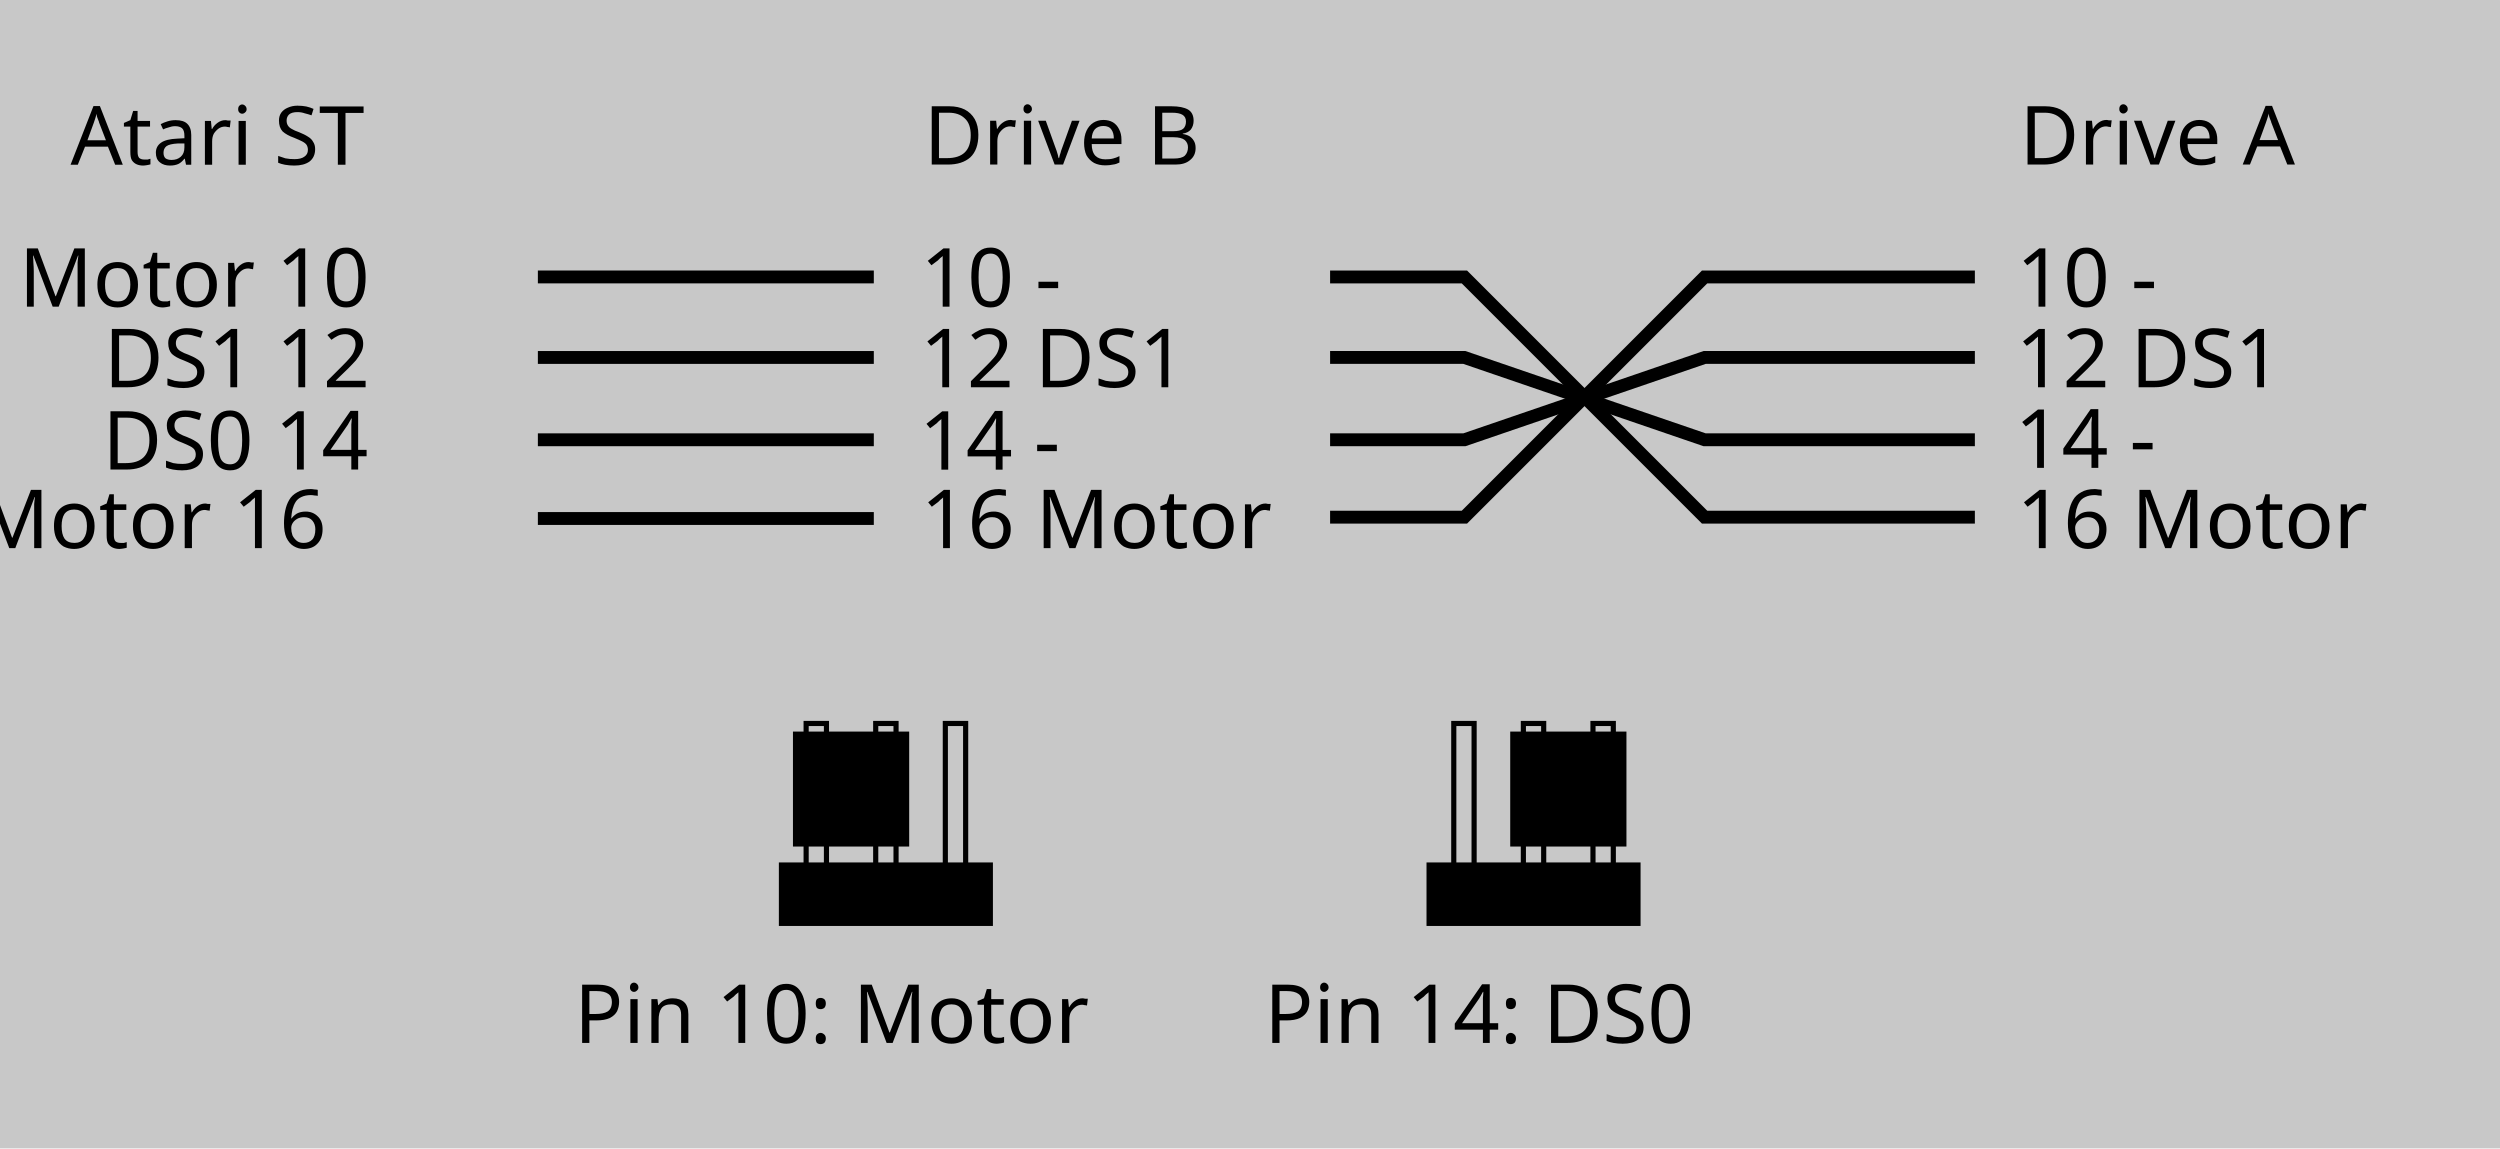
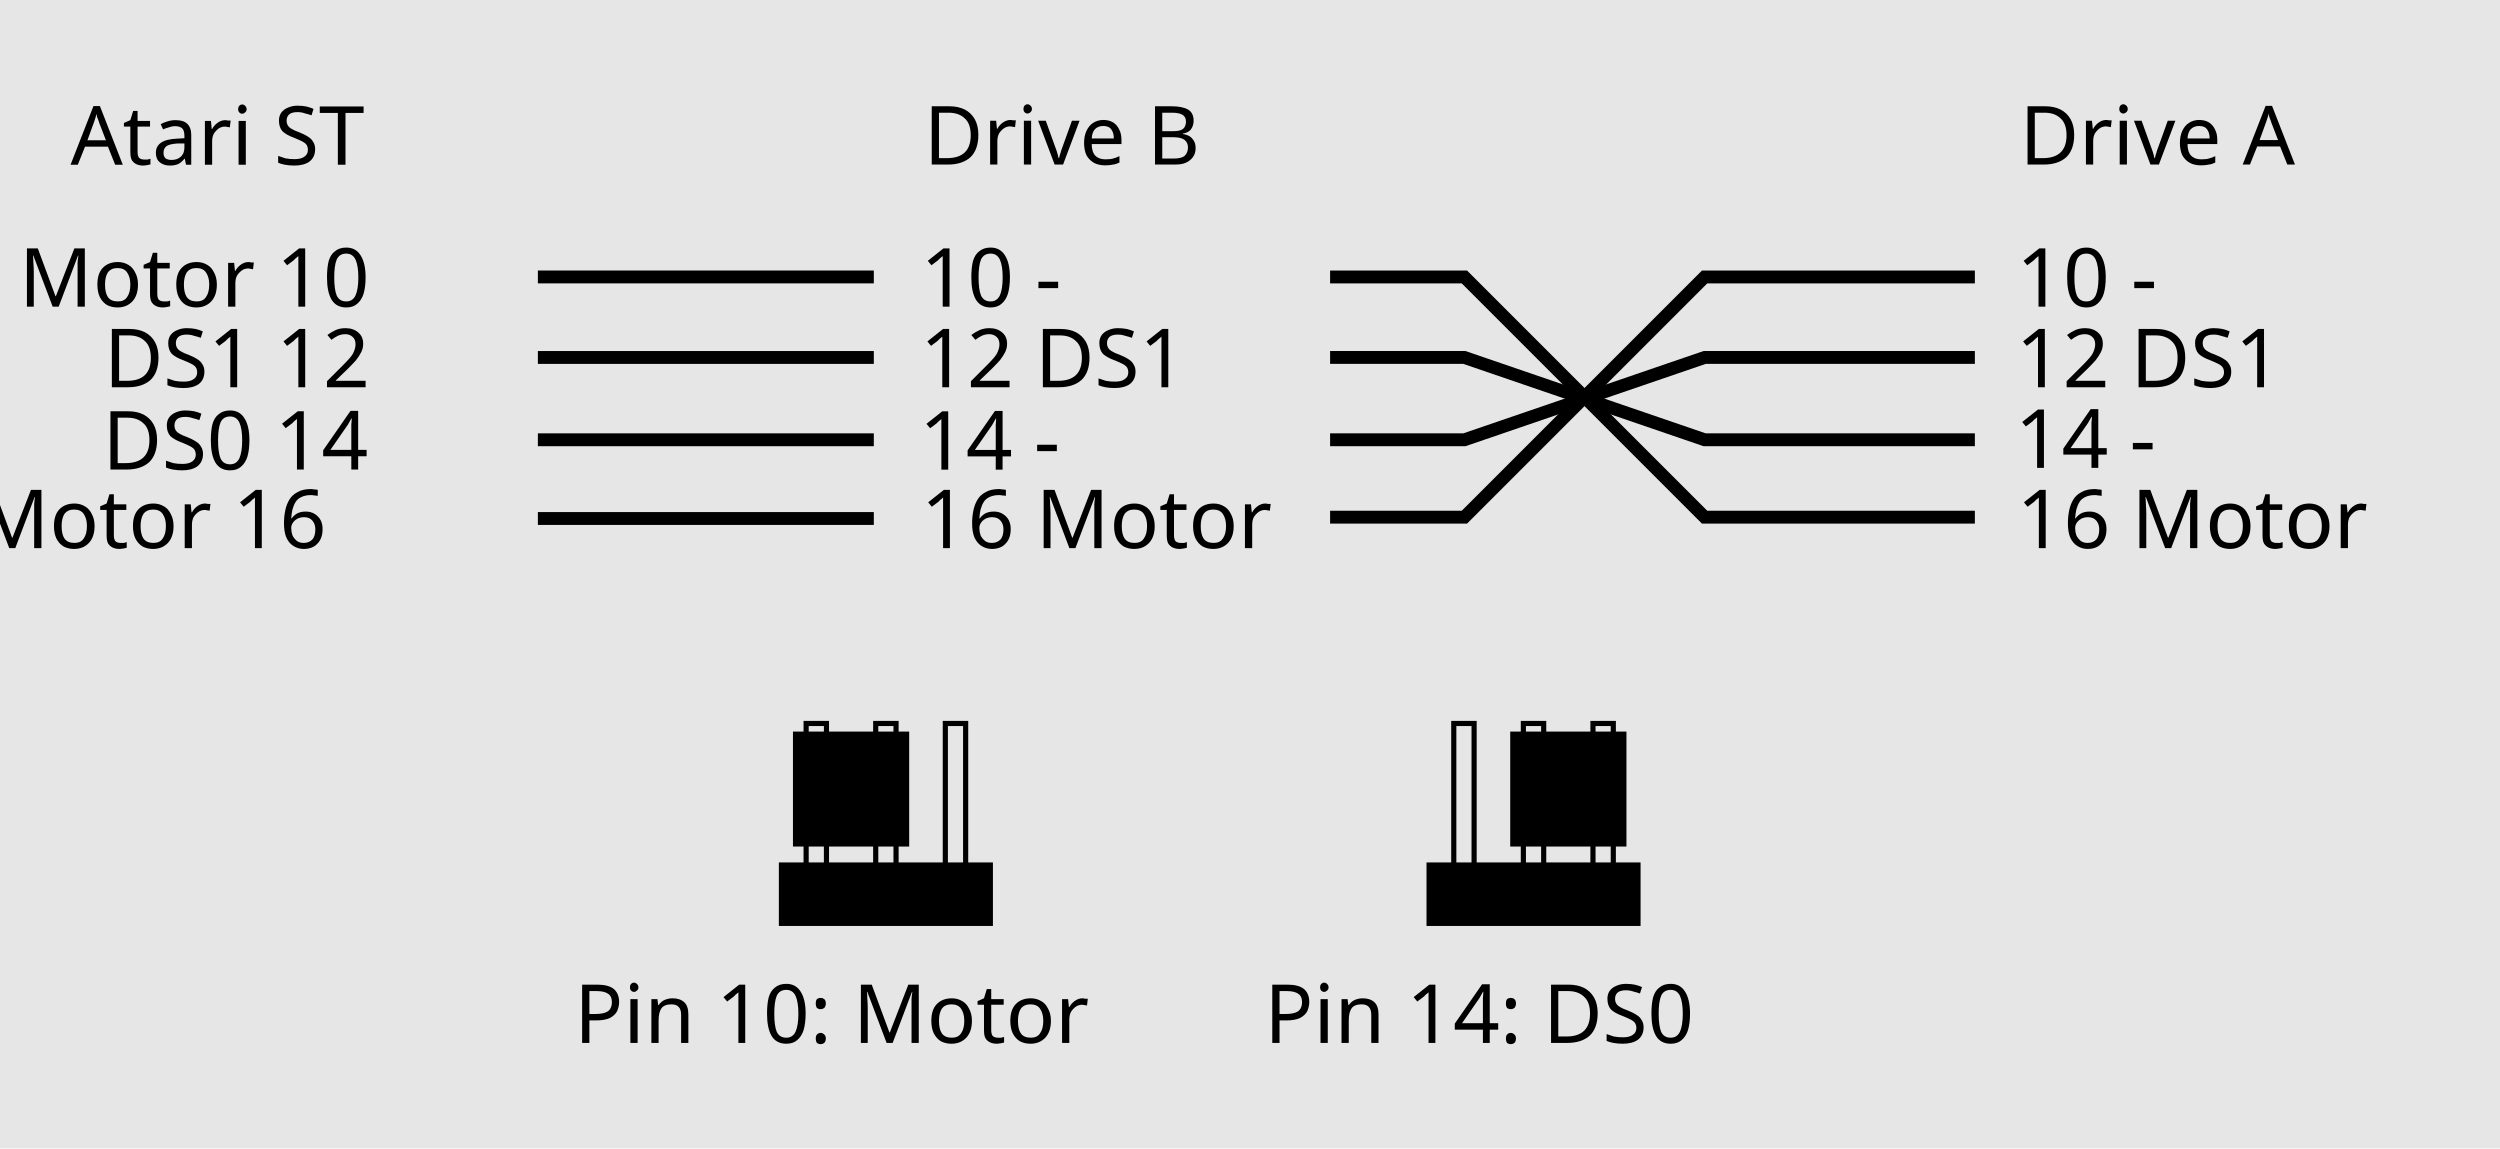
<svg xmlns="http://www.w3.org/2000/svg" width="97.182mm" height="44.641mm" viewBox="0 0 97.182 44.641" version="1.1" id="svg1">
  <defs id="defs1" />
  <g id="layer1" transform="translate(-2.835475,-47.5835)">
-     <rect style="fill:#c8c8c8;fill-opacity:1;stroke:none;stroke-width:0.2" id="rect1" width="97.182" height="44.641" x="2.835" y="47.584" />
+     <rect style="fill:#e6e6e6;fill-opacity:1;stroke:none;stroke-width:0.2" id="rect1" width="97.182" height="44.641" x="2.835" y="47.584" />
    <text xml:space="preserve" style="font-family:sans-serif;font-size:3.175px;text-align:end;writing-mode:lr-tb;direction:ltr;text-anchor:end;fill:#000000;stroke-width:0.265" x="21.335" y="59.502" id="text1-1">
      <tspan id="tspan1-87" style="text-align:end;text-anchor:end;stroke-width:0.265" x="21.335" y="59.502">Motor 10</tspan>
    </text>
    <text xml:space="preserve" style="font-family:sans-serif;font-size:3.175px;text-align:start;writing-mode:lr-tb;direction:ltr;text-anchor:start;fill:#000000;stroke-width:0.265" x="38.743" y="53.978" id="text1-1-0">
      <tspan id="tspan1-87-23" style="text-align:start;text-anchor:start;stroke-width:0.265" x="38.743" y="53.978">Drive B</tspan>
    </text>
    <text xml:space="preserve" style="font-family:sans-serif;font-size:3.175px;text-align:end;writing-mode:lr-tb;direction:ltr;text-anchor:end;fill:#000000;stroke-width:0.265" x="21.125" y="53.987" id="text1-1-0-8">
      <tspan id="tspan1-87-23-5" style="text-align:end;text-anchor:end;stroke-width:0.265" x="21.125" y="53.987">Atari ST</tspan>
    </text>
    <text xml:space="preserve" style="font-family:sans-serif;font-size:3.175px;text-align:start;writing-mode:lr-tb;direction:ltr;text-anchor:start;fill:#000000;stroke-width:0.265" x="81.338" y="53.978" id="text1-1-0-6">
      <tspan id="tspan1-87-23-7" style="text-align:start;text-anchor:start;stroke-width:0.265" x="81.338" y="53.978">Drive A</tspan>
    </text>
    <text xml:space="preserve" style="font-family:sans-serif;font-size:3.175px;text-align:end;writing-mode:lr-tb;direction:ltr;text-anchor:end;fill:#000000;stroke-width:0.265" x="21.331" y="62.636" id="text1-1-2">
      <tspan id="tspan1-87-9" style="text-align:end;text-anchor:end;stroke-width:0.265" x="21.331" y="62.636">DS1 12</tspan>
    </text>
    <text xml:space="preserve" style="font-family:sans-serif;font-size:3.175px;text-align:end;writing-mode:lr-tb;direction:ltr;text-anchor:end;fill:#000000;stroke-width:0.265" x="21.279" y="65.834" id="text1-1-5">
      <tspan id="tspan1-87-8" style="text-align:end;text-anchor:end;stroke-width:0.265" x="21.279" y="65.834">DS0 14</tspan>
    </text>
    <g id="g1" transform="translate(-33.09764,9.371652)">
      <text xml:space="preserve" style="font-family:sans-serif;font-size:3.175px;text-align:end;writing-mode:lr-tb;direction:ltr;text-anchor:end;fill:#000000;stroke-width:0.265" x="54.395" y="59.52" id="text1-1-22">
        <tspan id="tspan1-87-7" style="text-align:end;text-anchor:end;stroke-width:0.265" x="54.395" y="59.52">Motor 16</tspan>
      </text>
    </g>
    <text xml:space="preserve" style="font-family:sans-serif;font-size:3.175px;text-align:start;writing-mode:lr-tb;direction:ltr;text-anchor:start;fill:#000000;stroke-width:0.265" x="81.218" y="59.502" id="text1-1-54">
      <tspan id="tspan1-87-2" style="stroke-width:0.265" x="81.218" y="59.502">10 -</tspan>
    </text>
    <text xml:space="preserve" style="font-family:sans-serif;font-size:3.175px;text-align:start;writing-mode:lr-tb;direction:ltr;text-anchor:start;fill:#000000;stroke-width:0.265" x="81.2" y="62.636" id="text1-1-2-1">
      <tspan id="tspan1-87-9-9" style="stroke-width:0.265" x="81.2" y="62.636">12 DS1</tspan>
    </text>
    <text xml:space="preserve" style="font-family:sans-serif;font-size:3.175px;text-align:start;writing-mode:lr-tb;direction:ltr;text-anchor:start;fill:#000000;stroke-width:0.265" x="81.165" y="65.767" id="text1-1-5-2">
      <tspan id="tspan1-87-8-4" style="stroke-width:0.265" x="81.165" y="65.767">14 -</tspan>
    </text>
    <g id="g2" transform="translate(42.5367,9.371652)">
      <text xml:space="preserve" style="font-family:sans-serif;font-size:3.175px;text-align:start;writing-mode:lr-tb;direction:ltr;text-anchor:start;fill:#000000;stroke-width:0.265" x="38.697" y="59.52" id="text1-1-22-5">
        <tspan id="tspan1-87-7-8" style="stroke-width:0.265" x="38.697" y="59.52">16 Motor</tspan>
      </text>
    </g>
    <text xml:space="preserve" style="font-family:sans-serif;font-size:3.175px;text-align:start;writing-mode:lr-tb;direction:ltr;text-anchor:start;fill:#000000;stroke-width:0.265" x="38.622" y="59.502" id="text1-1-54-9">
      <tspan id="tspan1-87-2-4" style="stroke-width:0.265" x="38.622" y="59.502">10 -</tspan>
    </text>
    <text xml:space="preserve" style="font-family:sans-serif;font-size:3.175px;text-align:start;writing-mode:lr-tb;direction:ltr;text-anchor:start;fill:#000000;stroke-width:0.265" x="38.604" y="62.636" id="text1-1-2-1-7">
      <tspan id="tspan1-87-9-9-0" style="stroke-width:0.265" x="38.604" y="62.636">12 DS1</tspan>
    </text>
    <text xml:space="preserve" style="font-family:sans-serif;font-size:3.175px;text-align:start;writing-mode:lr-tb;direction:ltr;text-anchor:start;fill:#000000;stroke-width:0.265" x="38.569" y="65.837" id="text1-1-5-2-1">
      <tspan id="tspan1-87-8-4-1" style="stroke-width:0.265" x="38.569" y="65.837">14 -</tspan>
    </text>
    <g id="g2-5" transform="translate(-0.05902581,9.371652)">
      <text xml:space="preserve" style="font-family:sans-serif;font-size:3.175px;text-align:start;writing-mode:lr-tb;direction:ltr;text-anchor:start;fill:#000000;stroke-width:0.265" x="38.697" y="59.52" id="text1-1-22-5-2">
        <tspan id="tspan1-87-7-8-2" style="stroke-width:0.265" x="38.697" y="59.52">16 Motor</tspan>
      </text>
    </g>
    <path style="fill:none;stroke:#000000;stroke-width:0.5" d="M 23.744,58.349 H 36.803" id="path2" />
    <path style="fill:none;stroke:#000000;stroke-width:0.5" d="M 23.744,61.479 H 36.803" id="path2-0" />
    <path style="fill:none;stroke:#000000;stroke-width:0.5" d="M 23.744,64.679 H 36.803" id="path2-3" />
    <path style="fill:none;stroke:#000000;stroke-width:0.5" d="M 23.744,67.739 H 36.803" id="path2-4" />
    <rect style="fill:none;stroke:#000000;stroke-width:0.2;stroke-dasharray:none" id="rect3" width="0.79" height="7.506" x="34.172" y="75.707" />
    <rect style="fill:none;stroke:#000000;stroke-width:0.2;stroke-dasharray:none" id="rect3-3" width="0.79" height="7.506" x="36.877" y="75.707" />
    <rect style="fill:none;stroke:#000000;stroke-width:0.2;stroke-dasharray:none" id="rect3-1" width="0.79" height="7.506" x="39.583" y="75.707" />
    <text xml:space="preserve" style="font-family:sans-serif;font-size:3.175px;text-align:center;writing-mode:lr-tb;direction:ltr;text-anchor:middle;fill:#000000;stroke-width:0.265" x="37.222" y="88.123" id="text1-1-0-3">
      <tspan id="tspan1-87-23-2" style="text-align:center;text-anchor:middle;stroke-width:0.265" x="37.222" y="88.123">Pin 10: Motor</tspan>
    </text>
    <rect style="fill:#000000;fill-opacity:1;stroke:none;stroke-width:0.2;stroke-dasharray:none" id="rect4" width="4.518" height="4.469" x="33.66" y="76.022" />
    <rect style="fill:#000000;fill-opacity:1;stroke:none;stroke-width:0.2;stroke-dasharray:none" id="rect4-3" width="4.518" height="4.469" x="61.542" y="76.022" />
    <rect style="fill:#000000;fill-opacity:1;stroke:none;stroke-width:0.2;stroke-dasharray:none" id="rect5" width="8.321" height="2.469" x="33.112" y="81.109" />
    <rect style="fill:none;stroke:#000000;stroke-width:0.2;stroke-dasharray:none" id="rect3-36" width="0.79" height="7.506" x="59.348" y="75.707" />
    <rect style="fill:none;stroke:#000000;stroke-width:0.2;stroke-dasharray:none" id="rect3-3-9" width="0.79" height="7.506" x="62.053" y="75.707" />
    <rect style="fill:none;stroke:#000000;stroke-width:0.2;stroke-dasharray:none" id="rect3-1-0" width="0.79" height="7.506" x="64.759" y="75.707" />
    <text xml:space="preserve" style="font-family:sans-serif;font-size:3.175px;text-align:center;writing-mode:lr-tb;direction:ltr;text-anchor:middle;fill:#000000;stroke-width:0.265" x="62.398" y="88.123" id="text1-1-0-3-4">
      <tspan id="tspan1-87-23-2-0" style="text-align:center;text-anchor:middle;stroke-width:0.265" x="62.398" y="88.123">Pin 14: DS0</tspan>
    </text>
    <rect style="fill:#000000;fill-opacity:1;stroke:none;stroke-width:0.2;stroke-dasharray:none" id="rect5-4" width="8.321" height="2.469" x="58.288" y="81.109" />
    <path style="fill:none;stroke:#000000;stroke-width:0.5;stroke-dasharray:none;stroke-opacity:1" d="m 54.54,58.349 h 5.22 l 9.339,9.339 h 10.505" id="path1" />
    <path style="fill:none;stroke:#000000;stroke-width:0.5;stroke-linecap:butt;stroke-dasharray:none;stroke-opacity:1" d="m 54.54,67.688 h 5.22 l 9.339,-9.339 h 10.505" id="path1-82" />
    <path id="path1-82-9" style="fill:none;stroke:#000000;stroke-width:0.5;stroke-linecap:butt;stroke-dasharray:none;stroke-opacity:1" d="m 54.54,64.679 h 5.22 l 9.339,-3.2 h 10.505" />
    <path id="path1-82-9-5" style="fill:none;stroke:#000000;stroke-width:0.5;stroke-linecap:butt;stroke-dasharray:none;stroke-opacity:1" d="m 54.54,61.479 h 5.22 l 9.339,3.2 h 10.505" />
  </g>
</svg>
